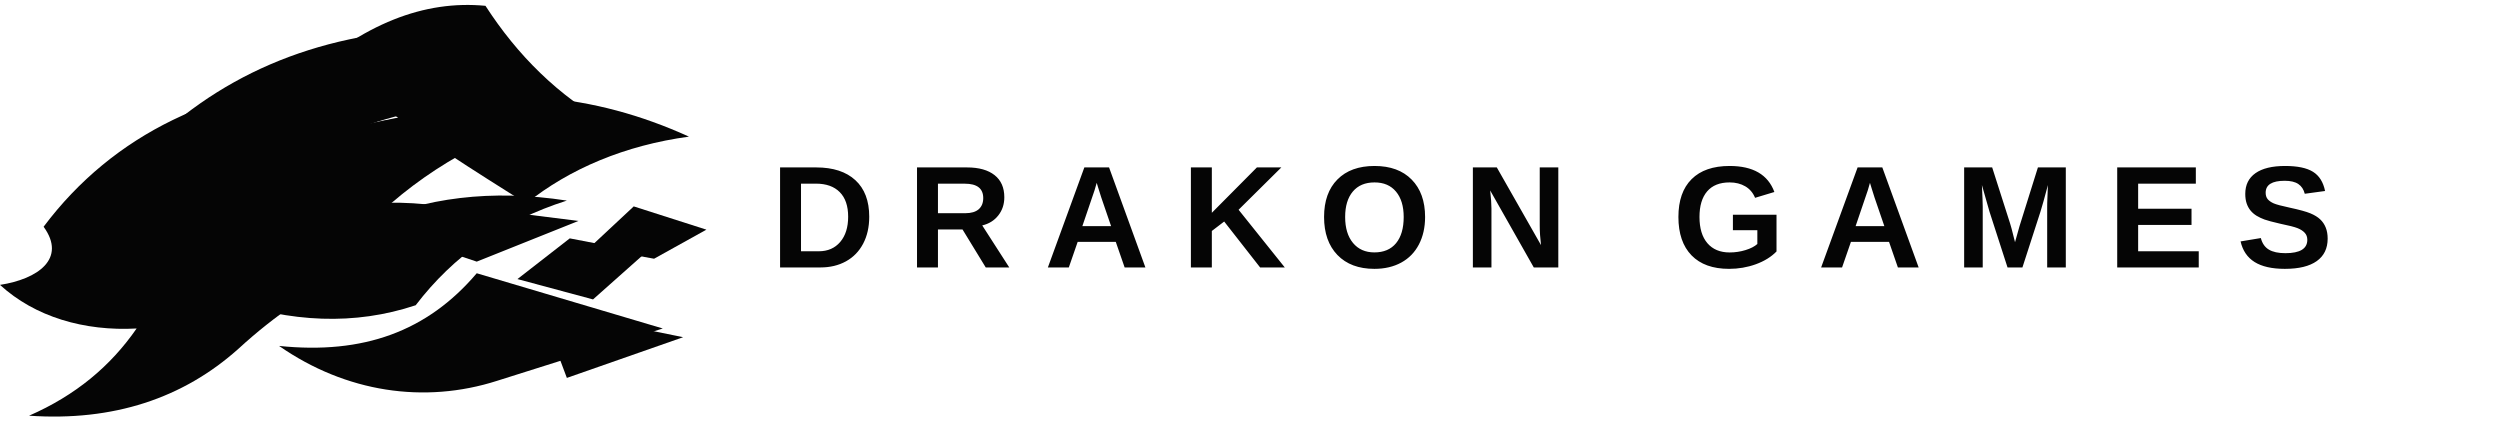
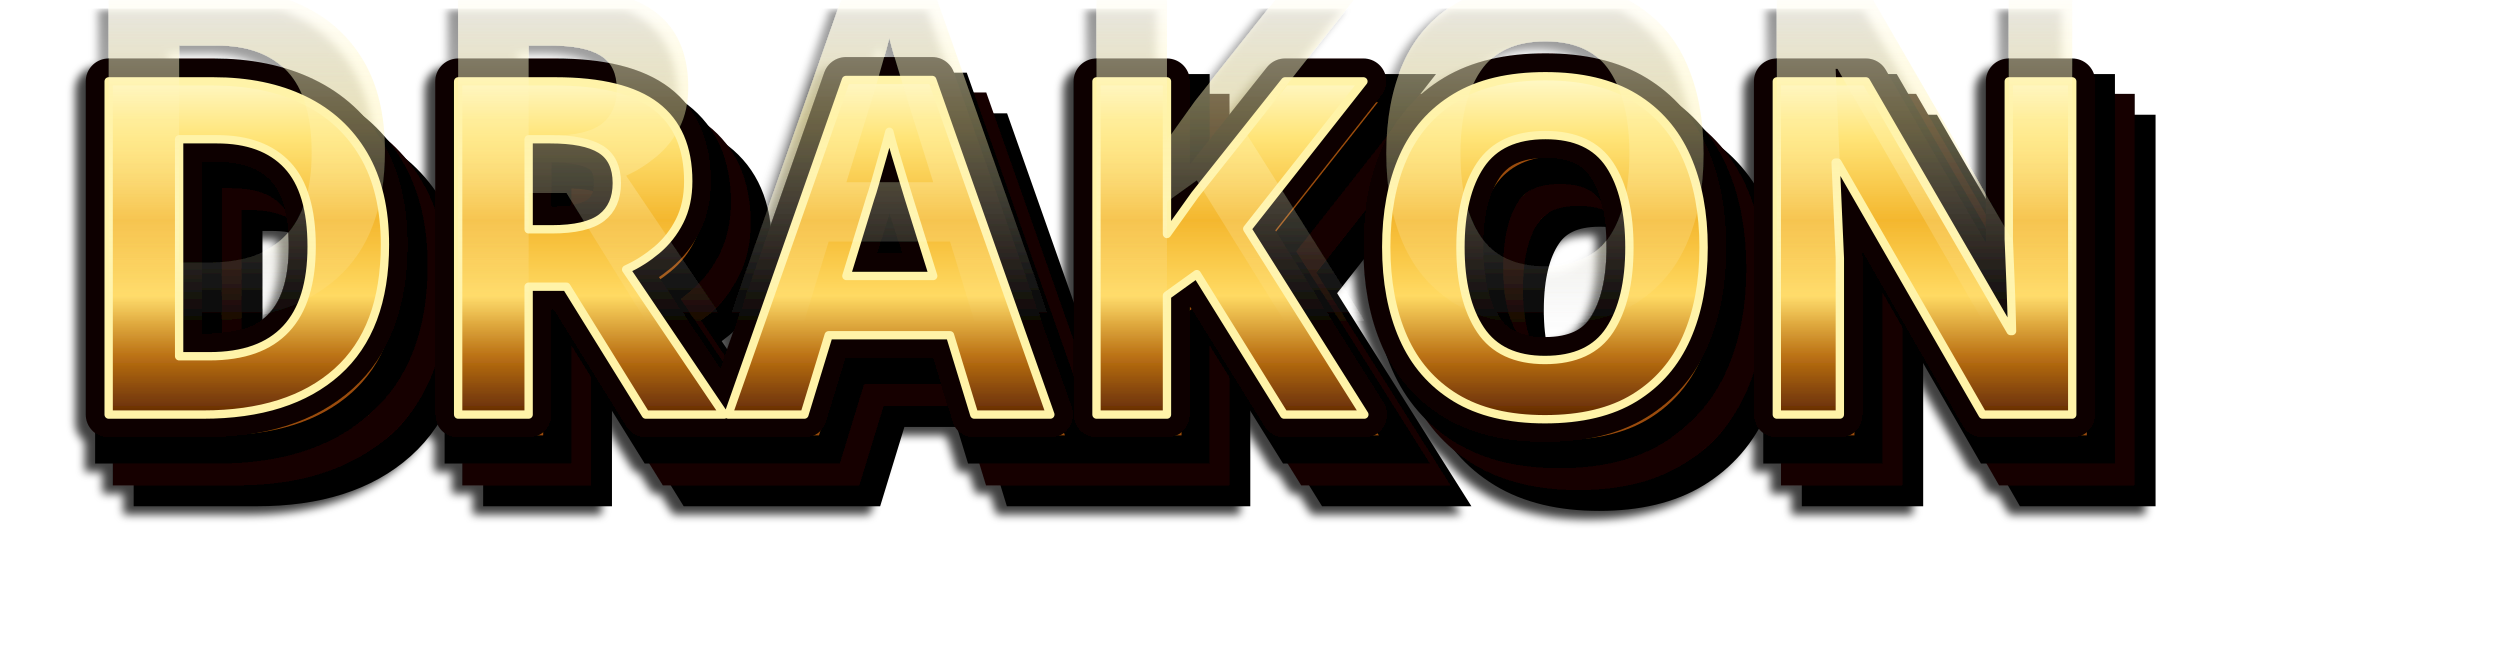
- <svg xmlns="http://www.w3.org/2000/svg" viewBox="0 0 860 150" role="img" aria-label="Drakon Games logo">
+ <svg xmlns="http://www.w3.org/2000/svg" viewBox="0 0 1200 315" role="img" aria-label="Drakon logo">
  <defs>
+     <linearGradient id="goldFace" x1="0" y1="0" x2="0" y2="1">
+       <stop offset="0" stop-color="#fff9c9" />
+       <stop offset="0.18" stop-color="#ffe477" />
+       <stop offset="0.42" stop-color="#f4b72e" />
+       <stop offset="0.64" stop-color="#ffda63" />
+       <stop offset="0.82" stop-color="#b96f13" />
+       <stop offset="1" stop-color="#5d2603" />
+     </linearGradient>
+     <linearGradient id="goldHighlight" x1="0" y1="0" x2="0" y2="1">
+       <stop offset="0" stop-color="#ffffff" stop-opacity="0.95" />
+       <stop offset="0.4" stop-color="#fff2aa" stop-opacity="0.65" />
+       <stop offset="1" stop-color="#ffffff" stop-opacity="0" />
+     </linearGradient>
+     <filter id="logoShadow" x="-8%" y="-18%" width="116%" height="142%">
+       <feDropShadow dx="0" dy="13" stdDeviation="4" flood-color="#000000" flood-opacity="0.9" />
+       <feDropShadow dx="8" dy="10" stdDeviation="2" flood-color="#351000" flood-opacity="0.95" />
+       <feDropShadow dx="-5" dy="4" stdDeviation="2" flood-color="#000000" flood-opacity="0.75" />
+     </filter>
    <style>
-       .wordmark {
-         font-family: "Orbitron", "Bank Gothic", "Eurostile", Bahnschrift, Arial, sans-serif;
-         font-size: 50px;
-         font-weight: 800;
-         letter-spacing: 11px;
+       .word {
+         font-family: Impact, Haettenschweiler, "Arial Black", "Segoe UI Black", sans-serif;
+         font-size: 224px;
+         font-weight: 900;
+         letter-spacing: 2px;
+         paint-order: stroke fill;
+       }
+       .front {
+         stroke: #090402;
+         stroke-width: 22px;
+         stroke-linejoin: round;
+       }
+       .inner {
+         stroke: #fff3a8;
+         stroke-width: 4px;
+         stroke-linejoin: round;
      }
    </style>
  </defs>
-   <g fill="#050505">
-     <path d="M15 78C39 46 75 29 119 27c-17 9-29 20-37 34 23-15 52-23 86-22-26 8-47 19-64 35 22-6 45-6 69 2-35 6-66 21-91 44-19 17-43 25-72 23 16-7 28-17 37-30-18 1-35-4-47-15 13-2 23-9 15-20Z" />
-     <path d="M58 44c28-24 64-36 109-34-21 8-37 20-48 35 22-7 45-9 70-5-25 8-47 21-65 40-23 24-51 34-86 29 19-10 33-24 42-42-11 0-19-8-22-23Z" />
-     <path d="M103 28c22-20 43-28 64-26 11 17 25 31 43 41-34-11-67-9-98 6-2-8-5-15-9-21Z" />
-     <path d="M135 39c35-10 69-7 102 8-22 3-41 11-56 23-19-12-35-22-46-31Z" />
-     <path d="M126 77c20-9 43-12 69-8-22 7-39 19-52 36-21 7-43 6-66-2 18-6 34-15 49-26Z" />
-     <path d="M151 70l48 6-35 14-24-8Z" />
-     <path d="M164 94l64 19-57 18c-25 8-52 4-75-12 29 3 51-5 68-25Z" />
-     <path d="M196 82l26 5-18 16-26-7Z" />
-     <path d="M218 71l25 8-18 10-22-4Z" />
-     <path d="M186 106l49 10-40 14Z" />
+   <g filter="url(#logoShadow)">
+     <text x="58" y="229" class="word" fill="#2a0900" stroke="#000000" stroke-width="28" textLength="1084" lengthAdjust="spacingAndGlyphs">DRAKON</text>
+     <text x="48" y="219" class="word" fill="#5a1a02" stroke="#160500" stroke-width="28" textLength="1084" lengthAdjust="spacingAndGlyphs">DRAKON</text>
+     <text x="39" y="209" class="word" fill="#9b4b09" stroke="#000000" stroke-width="27" textLength="1084" lengthAdjust="spacingAndGlyphs">DRAKON</text>
+     <text x="32" y="199" class="word front" fill="url(#goldFace)" textLength="1084" lengthAdjust="spacingAndGlyphs">DRAKON</text>
+     <text x="32" y="199" class="word inner" fill="none" textLength="1084" lengthAdjust="spacingAndGlyphs">DRAKON</text>
+     <text x="32" y="154" class="word" fill="url(#goldHighlight)" stroke="none" opacity="0.62" textLength="1084" lengthAdjust="spacingAndGlyphs">DRAKON</text>
  </g>
-   <text x="265" y="92" class="wordmark" fill="#050505">DRAKON GAMES</text>
</svg>
